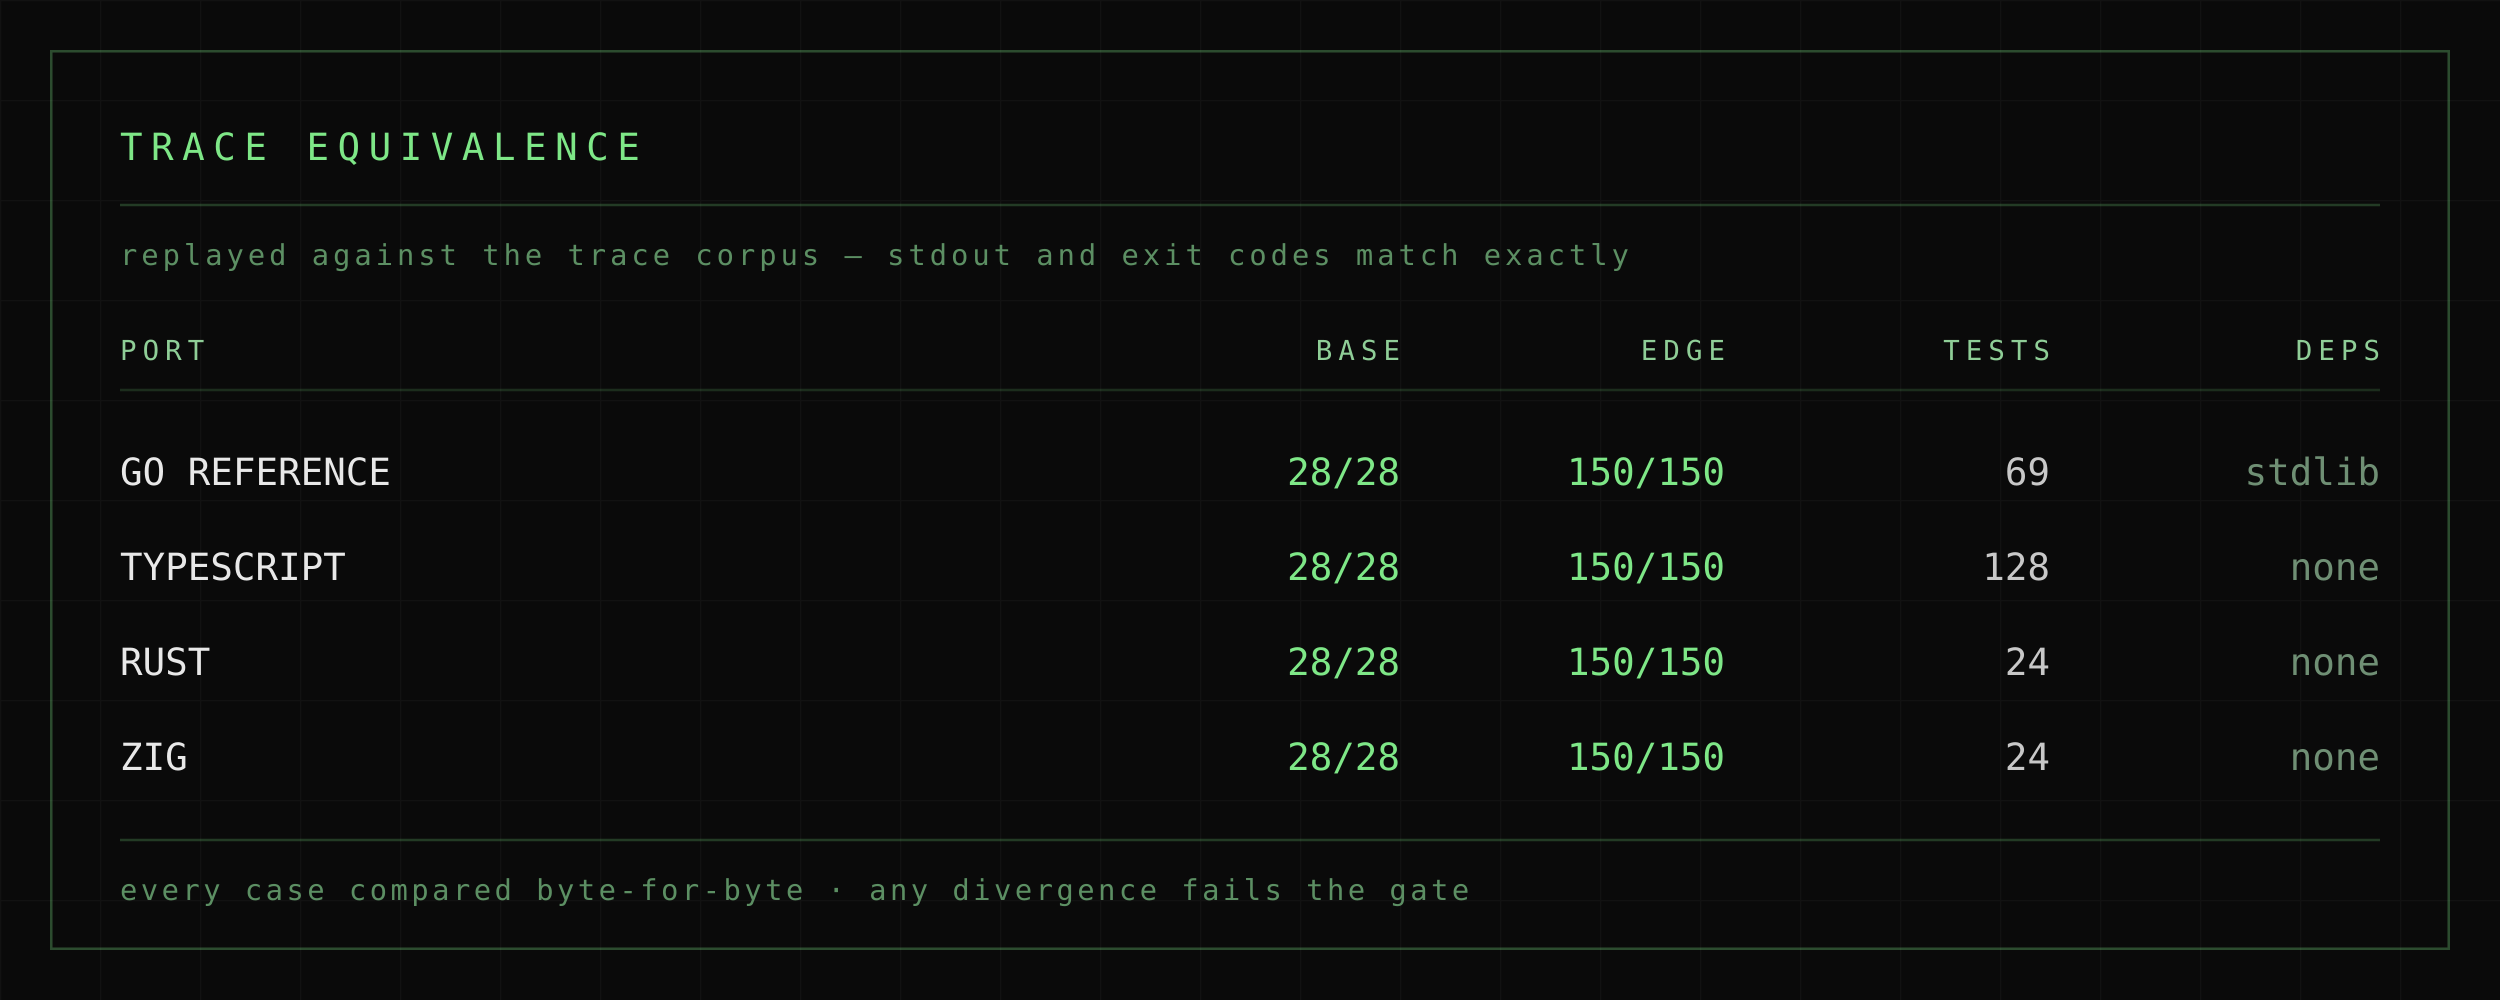
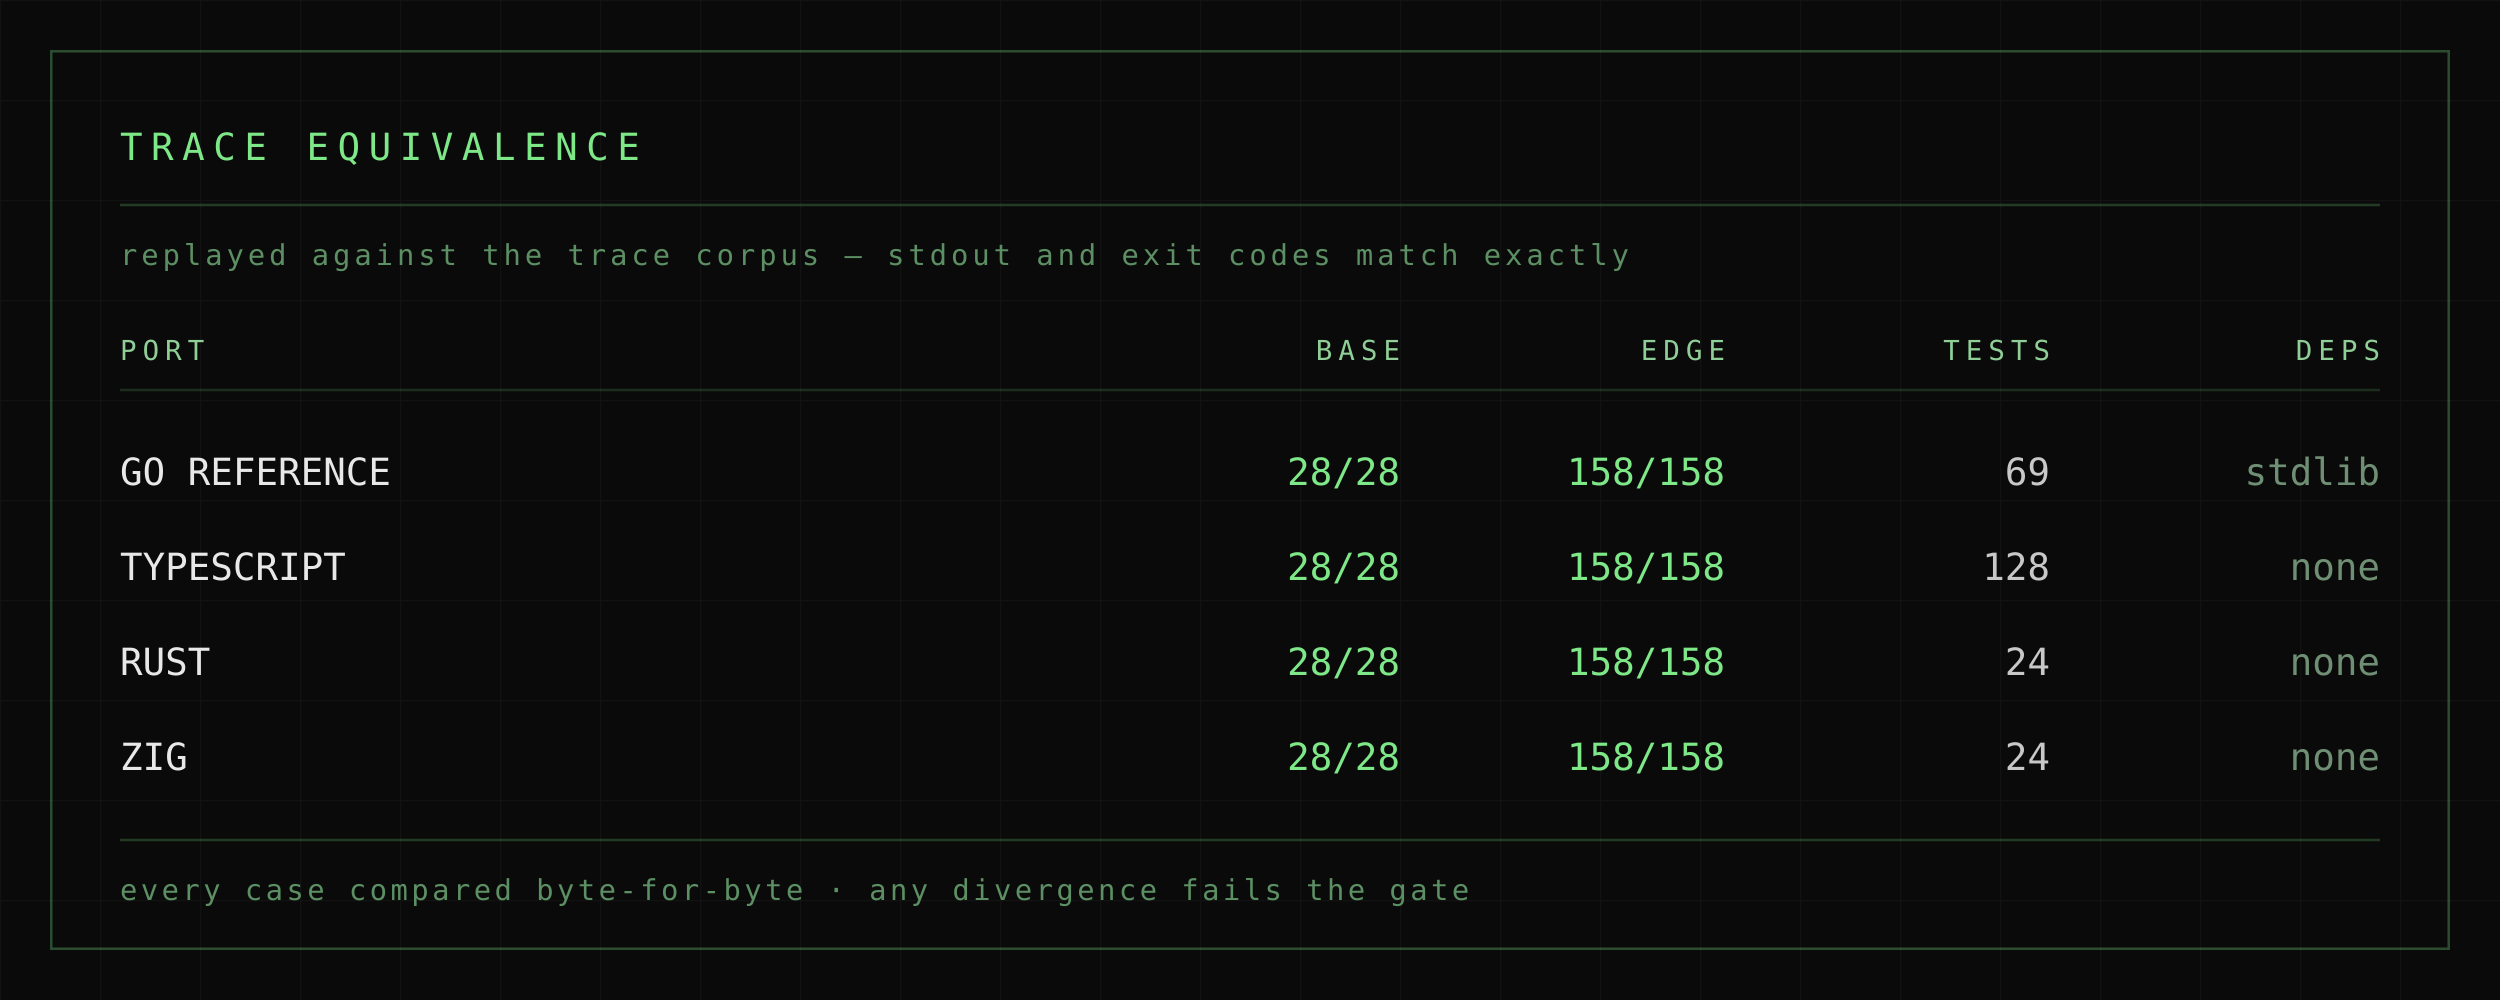
- <svg xmlns="http://www.w3.org/2000/svg" viewBox="0 0 1000 400" width="1000" height="400" role="img" aria-label="OwnScout parity matrix: every port replays 28 base and 150 edge cases byte-for-byte">
+ <svg xmlns="http://www.w3.org/2000/svg" viewBox="0 0 1000 400" width="1000" height="400" role="img" aria-label="OwnScout parity matrix: every port replays 28 base and 158 edge cases byte-for-byte">
  <defs>
    <pattern id="grid" width="40" height="40" patternUnits="userSpaceOnUse">
      <path d="M40 0H0V40" fill="none" stroke="#ffffff" stroke-opacity="0.035" stroke-width="1" />
    </pattern>
  </defs>
  <rect width="1000" height="400" fill="#0a0a0a" />
  <rect width="1000" height="400" fill="url(#grid)" />
  <rect x="20.5" y="20.5" width="959" height="359" fill="none" stroke="#7ee787" stroke-opacity="0.3" />
  <text x="48" y="64" font-family="ui-monospace, SFMono-Regular, Menlo, Consolas, monospace" font-size="15" fill="#7ee787" letter-spacing="3.4">TRACE EQUIVALENCE</text>
  <line x1="48" y1="82" x2="952" y2="82" stroke="#7ee787" stroke-opacity="0.22" stroke-width="1" />
  <text x="48" y="106" font-family="ui-monospace, SFMono-Regular, Menlo, Consolas, monospace" font-size="11.5" fill="#5c8f63" letter-spacing="1.6">replayed against the trace corpus — stdout and exit codes match exactly</text>
  <g font-family="ui-monospace, SFMono-Regular, Menlo, Consolas, monospace" font-size="11" fill="#8fce97" letter-spacing="2.4">
    <text x="48" y="144">PORT</text>
    <text x="560" y="144" text-anchor="end">BASE</text>
    <text x="690" y="144" text-anchor="end">EDGE</text>
    <text x="820" y="144" text-anchor="end">TESTS</text>
    <text x="952" y="144" text-anchor="end">DEPS</text>
  </g>
  <line x1="48" y1="156" x2="952" y2="156" stroke="#7ee787" stroke-opacity="0.16" stroke-width="1" />
  <g font-family="ui-monospace, SFMono-Regular, Menlo, Consolas, monospace" font-size="15">
    <g>
      <text x="48" y="194" fill="#e8e8e8">GO REFERENCE</text>
      <text x="560" y="194" text-anchor="end" fill="#7ee787">28/28</text>
-       <text x="690" y="194" text-anchor="end" fill="#7ee787">150/150</text>
+       <text x="690" y="194" text-anchor="end" fill="#7ee787">158/158</text>
      <text x="820" y="194" text-anchor="end" fill="#c8c8c8">69</text>
      <text x="952" y="194" text-anchor="end" fill="#6f8f74">stdlib</text>
    </g>
    <g>
      <text x="48" y="232" fill="#e8e8e8">TYPESCRIPT</text>
      <text x="560" y="232" text-anchor="end" fill="#7ee787">28/28</text>
-       <text x="690" y="232" text-anchor="end" fill="#7ee787">150/150</text>
+       <text x="690" y="232" text-anchor="end" fill="#7ee787">158/158</text>
      <text x="820" y="232" text-anchor="end" fill="#c8c8c8">128</text>
      <text x="952" y="232" text-anchor="end" fill="#6f8f74">none</text>
    </g>
    <g>
      <text x="48" y="270" fill="#e8e8e8">RUST</text>
      <text x="560" y="270" text-anchor="end" fill="#7ee787">28/28</text>
-       <text x="690" y="270" text-anchor="end" fill="#7ee787">150/150</text>
+       <text x="690" y="270" text-anchor="end" fill="#7ee787">158/158</text>
      <text x="820" y="270" text-anchor="end" fill="#c8c8c8">24</text>
      <text x="952" y="270" text-anchor="end" fill="#6f8f74">none</text>
    </g>
    <g>
      <text x="48" y="308" fill="#e8e8e8">ZIG</text>
      <text x="560" y="308" text-anchor="end" fill="#7ee787">28/28</text>
-       <text x="690" y="308" text-anchor="end" fill="#7ee787">150/150</text>
+       <text x="690" y="308" text-anchor="end" fill="#7ee787">158/158</text>
      <text x="820" y="308" text-anchor="end" fill="#c8c8c8">24</text>
      <text x="952" y="308" text-anchor="end" fill="#6f8f74">none</text>
    </g>
  </g>
  <line x1="48" y1="336" x2="952" y2="336" stroke="#7ee787" stroke-opacity="0.22" stroke-width="1" />
  <text x="48" y="360" font-family="ui-monospace, SFMono-Regular, Menlo, Consolas, monospace" font-size="11.5" fill="#5c8f63" letter-spacing="1.4">every case compared byte-for-byte · any divergence fails the gate</text>
</svg>
